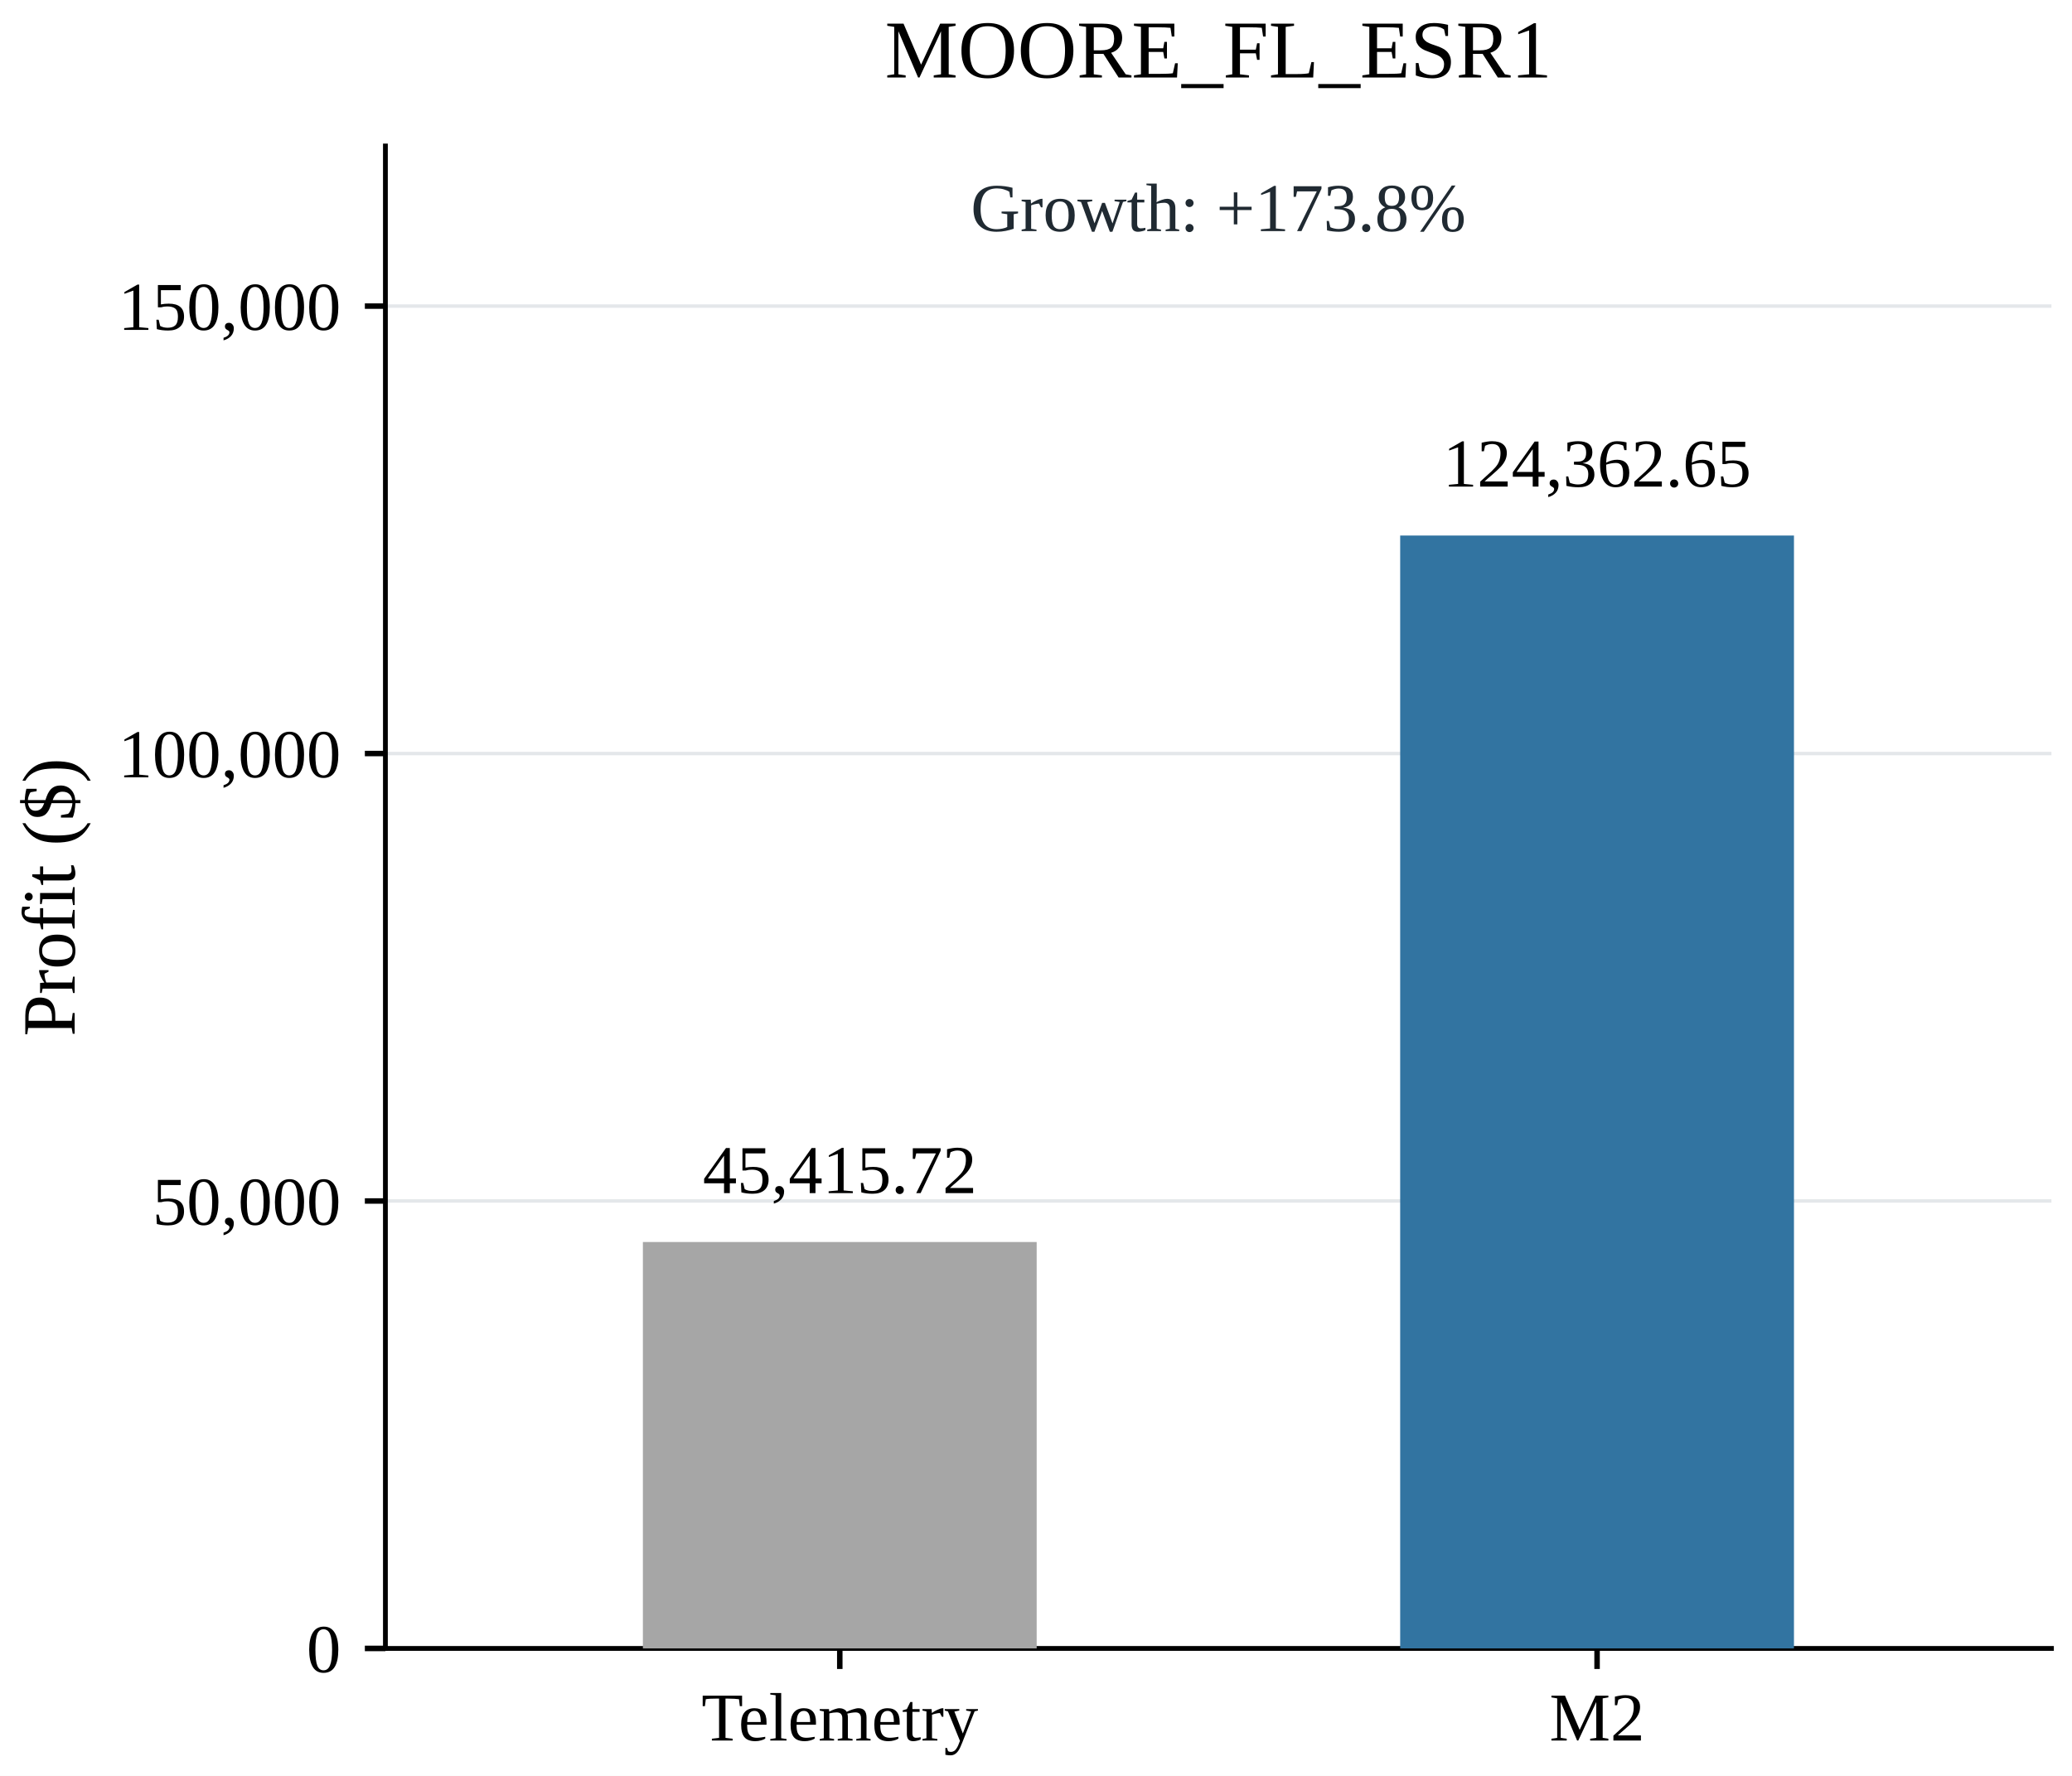
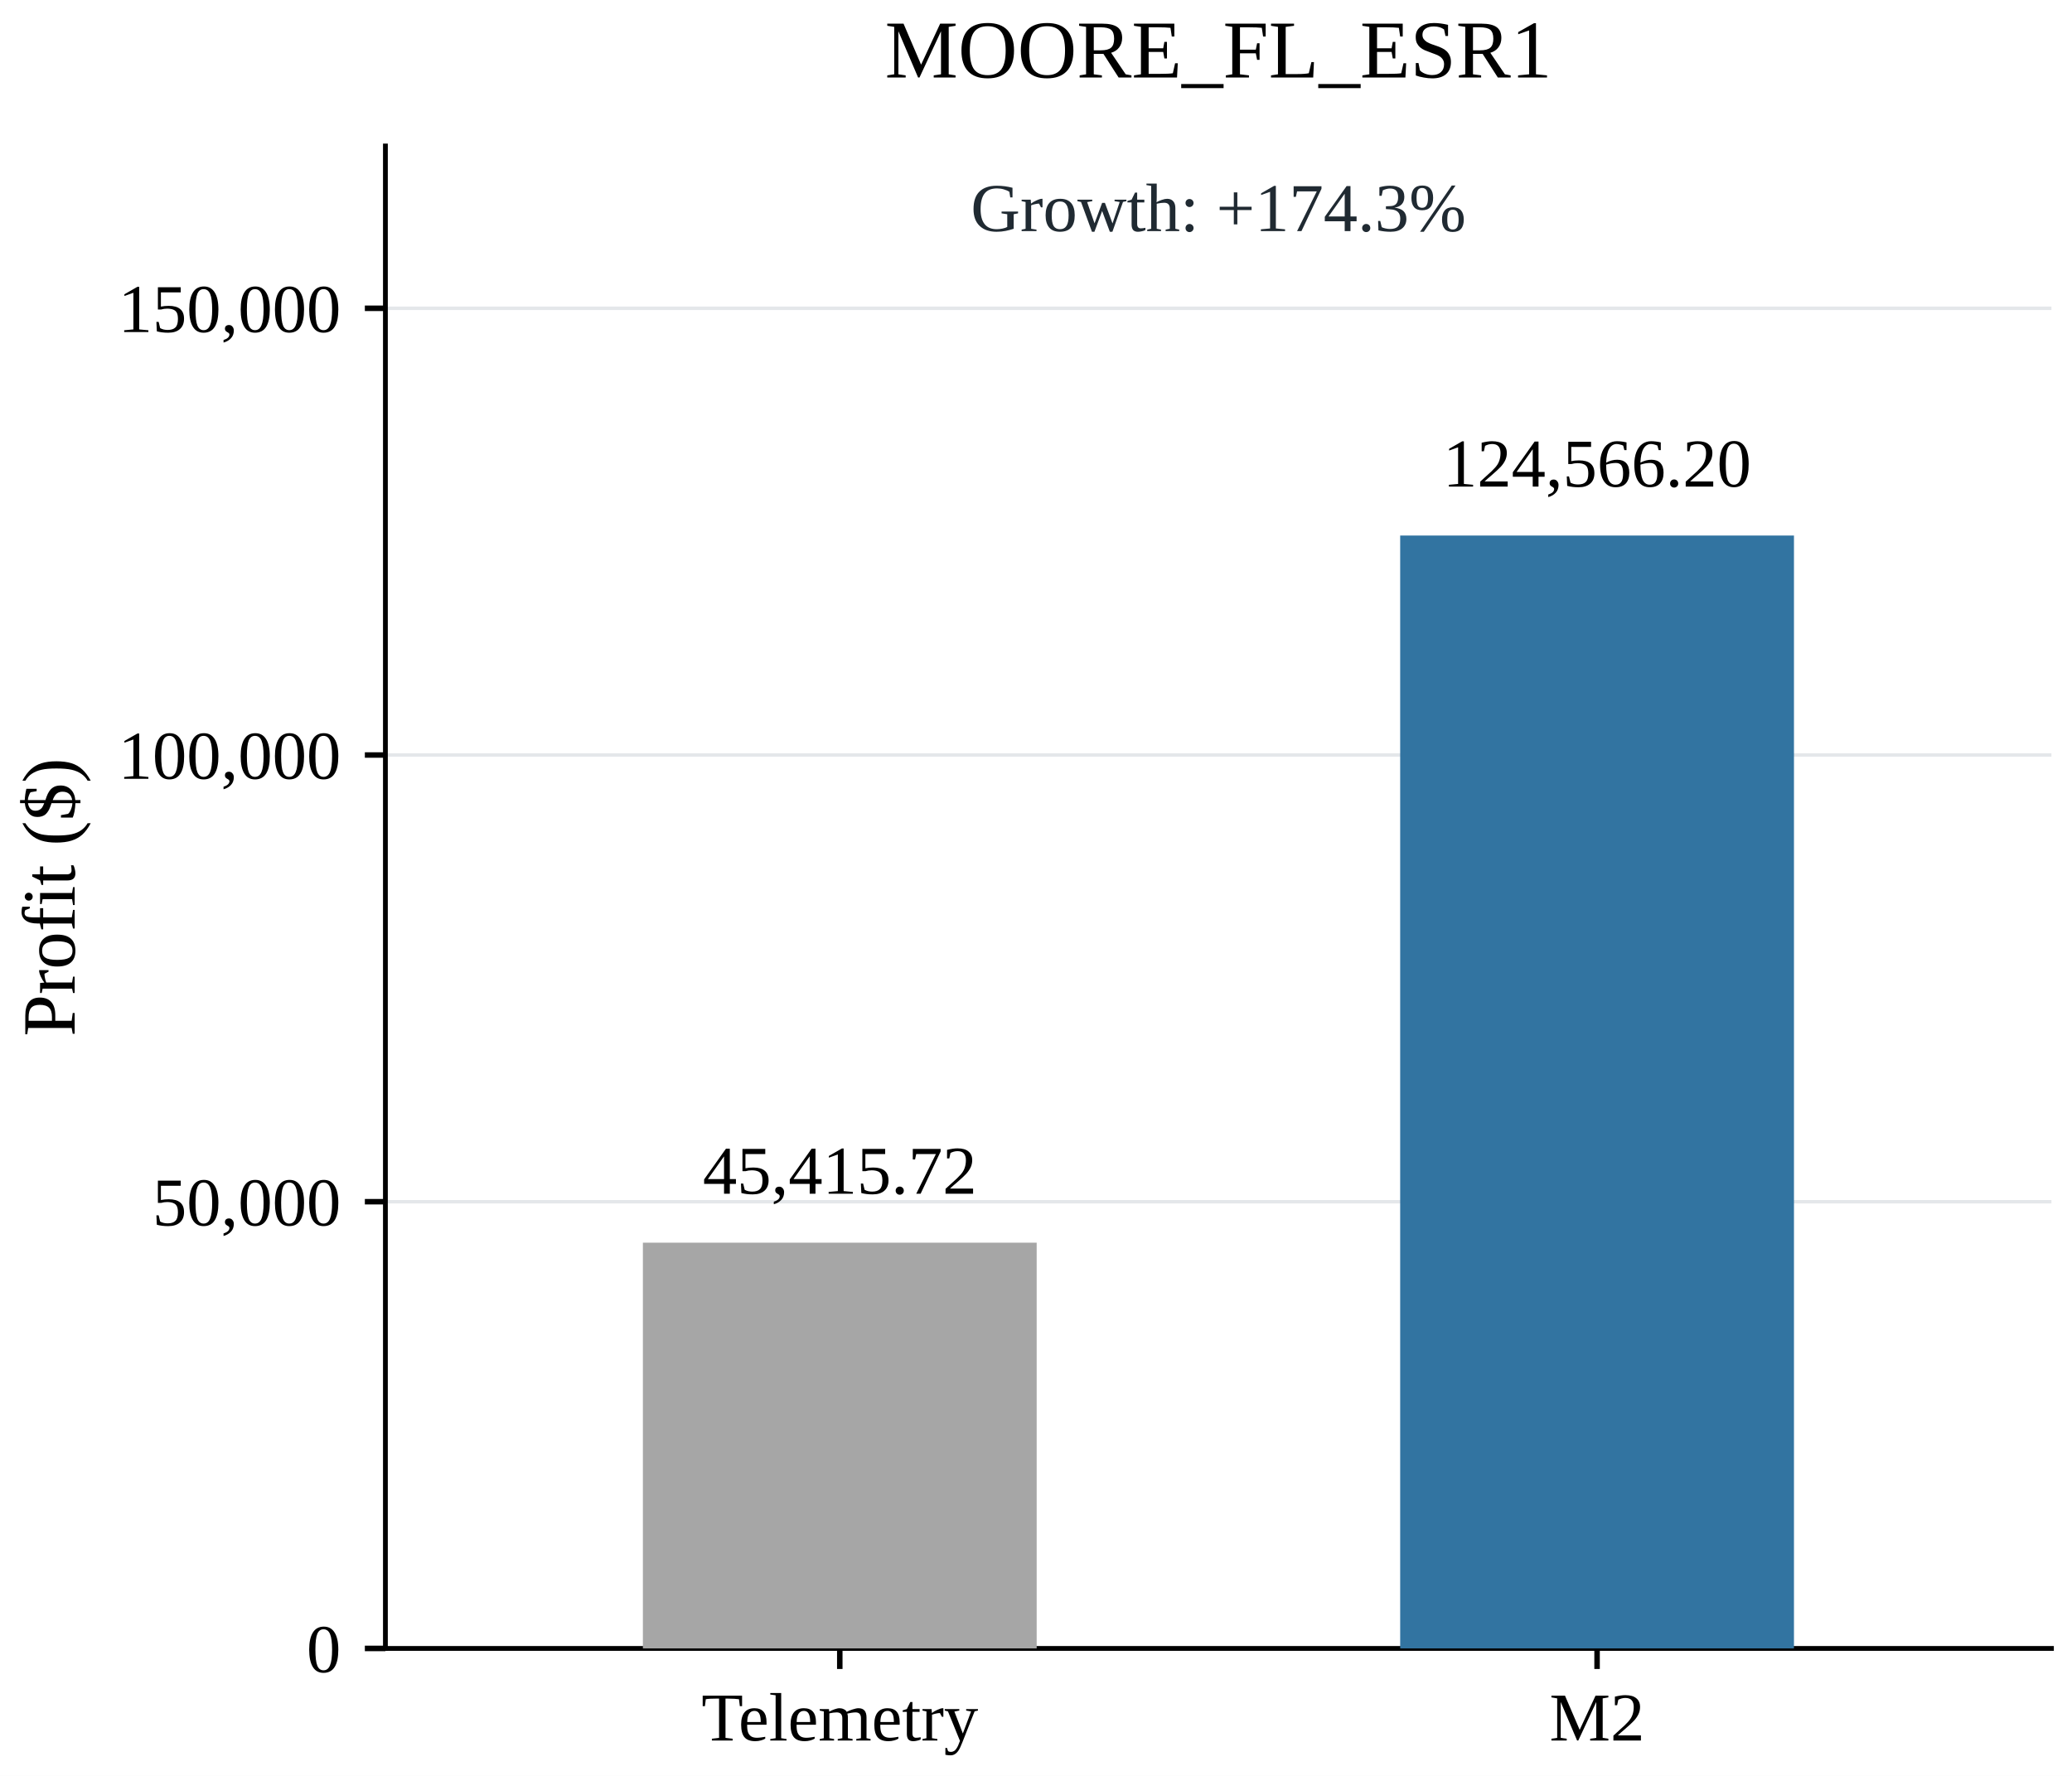
<svg xmlns="http://www.w3.org/2000/svg" xmlns:xlink="http://www.w3.org/1999/xlink" width="302.4pt" height="259.2pt" viewBox="0 0 302.4 259.2" version="1.1">
  <defs>
    <style type="text/css">*{stroke-linejoin: round; stroke-linecap: butt}</style>
  </defs>
  <g id="figure_1">
    <g id="patch_1">
      <path d="M 0 259.2  L 302.4 259.2  L 302.4 0  L 0 0  z " style="fill: #ffffff" />
    </g>
    <g id="axes_1">
      <g id="patch_2">
        <path d="M 56.249 240.598  L 299.4 240.598  L 299.4 21.31  L 56.249 21.31  z " style="fill: #ffffff" />
      </g>
      <g id="matplotlib.axis_1">
        <g id="xtick_1">
          <g id="line2d_1">
            <defs>
-               <path id="mcb41f0334f" d="M 0 0  L 0 3  " style="stroke: #000000; stroke-width: 0.8" />
+               <path id="m515784b8a7" d="M 0 0  L 0 3  " style="stroke: #000000; stroke-width: 0.8" />
            </defs>
            <g>
-               <use xlink:href="#mcb41f0334f" x="122.563" y="240.598" style="stroke: #000000; stroke-width: 0.8" />
+               <use xlink:href="#m515784b8a7" x="122.563" y="240.598" style="stroke: #000000; stroke-width: 0.8" />
            </g>
          </g>
          <g id="text_1">
            <text style="font: 10px 'Times New Roman'; text-anchor: middle" x="122.563" y="254.042" transform="rotate(-0 122.563 254.0419)">Telemetry</text>
          </g>
        </g>
        <g id="xtick_2">
          <g id="line2d_2">
            <g>
-               <use xlink:href="#mcb41f0334f" x="233.086" y="240.598" style="stroke: #000000; stroke-width: 0.8" />
+               <use xlink:href="#m515784b8a7" x="233.086" y="240.598" style="stroke: #000000; stroke-width: 0.8" />
            </g>
          </g>
          <g id="text_2">
            <text style="font: 10px 'Times New Roman'; text-anchor: middle" x="233.086" y="254.042" transform="rotate(-0 233.086 254.0419)">M2</text>
          </g>
        </g>
      </g>
      <g id="matplotlib.axis_2">
        <g id="ytick_1">
          <g id="line2d_3">
-             <path d="M 56.249 240.598  L 299.4 240.598  " clip-path="url(#p158fd03edb)" style="fill: none; stroke: #e4e7ea; stroke-width: 0.5; stroke-linecap: square" />
+             <path d="M 56.249 240.598  L 299.4 240.598  " clip-path="url(#pccb140d090)" style="fill: none; stroke: #e4e7ea; stroke-width: 0.5; stroke-linecap: square" />
          </g>
          <g id="line2d_4">
            <defs>
-               <path id="mc0cb2849a1" d="M 0 0  L -3 0  " style="stroke: #000000; stroke-width: 0.8" />
+               <path id="m14f960b3b1" d="M 0 0  L -3 0  " style="stroke: #000000; stroke-width: 0.8" />
            </defs>
            <g>
-               <use xlink:href="#mc0cb2849a1" x="56.249" y="240.598" style="stroke: #000000; stroke-width: 0.8" />
+               <use xlink:href="#m14f960b3b1" x="56.249" y="240.598" style="stroke: #000000; stroke-width: 0.8" />
            </g>
          </g>
          <g id="text_3">
            <text style="font: 10px 'Times New Roman'; text-anchor: end" x="49.749" y="244.07" transform="rotate(-0 49.74915 244.0701)">0</text>
          </g>
        </g>
        <g id="ytick_2">
          <g id="line2d_5">
-             <path d="M 56.249 175.291  L 299.4 175.291  " clip-path="url(#p158fd03edb)" style="fill: none; stroke: #e4e7ea; stroke-width: 0.5; stroke-linecap: square" />
+             <path d="M 56.249 175.398  L 299.4 175.398  " clip-path="url(#pccb140d090)" style="fill: none; stroke: #e4e7ea; stroke-width: 0.5; stroke-linecap: square" />
          </g>
          <g id="line2d_6">
            <g>
-               <use xlink:href="#mc0cb2849a1" x="56.249" y="175.291" style="stroke: #000000; stroke-width: 0.8" />
+               <use xlink:href="#m14f960b3b1" x="56.249" y="175.398" style="stroke: #000000; stroke-width: 0.8" />
            </g>
          </g>
          <g id="text_4">
-             <text style="font: 10px 'Times New Roman'; text-anchor: end" x="49.749" y="178.763" transform="rotate(-0 49.74915 178.7629)">50,000</text>
+             <text style="font: 10px 'Times New Roman'; text-anchor: end" x="49.749" y="178.87" transform="rotate(-0 49.74915 178.8696)">50,000</text>
          </g>
        </g>
        <g id="ytick_3">
          <g id="line2d_7">
-             <path d="M 56.249 109.984  L 299.4 109.984  " clip-path="url(#p158fd03edb)" style="fill: none; stroke: #e4e7ea; stroke-width: 0.5; stroke-linecap: square" />
+             <path d="M 56.249 110.197  L 299.4 110.197  " clip-path="url(#pccb140d090)" style="fill: none; stroke: #e4e7ea; stroke-width: 0.5; stroke-linecap: square" />
          </g>
          <g id="line2d_8">
            <g>
-               <use xlink:href="#mc0cb2849a1" x="56.249" y="109.984" style="stroke: #000000; stroke-width: 0.8" />
+               <use xlink:href="#m14f960b3b1" x="56.249" y="110.197" style="stroke: #000000; stroke-width: 0.8" />
            </g>
          </g>
          <g id="text_5">
-             <text style="font: 10px 'Times New Roman'; text-anchor: end" x="49.749" y="113.456" transform="rotate(-0 49.74915 113.4557)">100,000</text>
+             <text style="font: 10px 'Times New Roman'; text-anchor: end" x="49.749" y="113.669" transform="rotate(-0 49.74915 113.6691)">100,000</text>
          </g>
        </g>
        <g id="ytick_4">
          <g id="line2d_9">
-             <path d="M 56.249 44.677  L 299.4 44.677  " clip-path="url(#p158fd03edb)" style="fill: none; stroke: #e4e7ea; stroke-width: 0.5; stroke-linecap: square" />
+             <path d="M 56.249 44.997  L 299.4 44.997  " clip-path="url(#pccb140d090)" style="fill: none; stroke: #e4e7ea; stroke-width: 0.5; stroke-linecap: square" />
          </g>
          <g id="line2d_10">
            <g>
-               <use xlink:href="#mc0cb2849a1" x="56.249" y="44.677" style="stroke: #000000; stroke-width: 0.8" />
+               <use xlink:href="#m14f960b3b1" x="56.249" y="44.997" style="stroke: #000000; stroke-width: 0.8" />
            </g>
          </g>
          <g id="text_6">
-             <text style="font: 10px 'Times New Roman'; text-anchor: end" x="49.749" y="48.148" transform="rotate(-0 49.74915 48.14848)">150,000</text>
+             <text style="font: 10px 'Times New Roman'; text-anchor: end" x="49.749" y="48.469" transform="rotate(-0 49.74915 48.46863)">150,000</text>
          </g>
        </g>
        <g id="text_7">
          <text style="font: 11px 'Times New Roman'; text-anchor: middle" x="10.896" y="130.954" transform="rotate(-90 10.89618 130.9542)">Profit ($)</text>
        </g>
      </g>
      <g id="patch_3">
        <path d="M 56.249 240.598  L 56.249 21.31  " style="fill: none; stroke: #000000; stroke-width: 0.7; stroke-linejoin: miter; stroke-linecap: square" />
      </g>
      <g id="patch_4">
        <path d="M 56.249 240.598  L 299.4 240.598  " style="fill: none; stroke: #000000; stroke-width: 0.7; stroke-linejoin: miter; stroke-linecap: square" />
      </g>
      <g id="patch_5">
-         <path d="M 93.827 240.598  L 151.299 240.598  L 151.299 181.279  L 93.827 181.279  z " clip-path="url(#p158fd03edb)" style="fill: #a6a6a6" />
+         <path d="M 93.827 240.598  L 151.299 240.598  L 151.299 181.376  L 93.827 181.376  z " clip-path="url(#pccb140d090)" style="fill: #a6a6a6" />
      </g>
      <g id="patch_6">
-         <path d="M 204.35 240.598  L 261.822 240.598  L 261.822 78.163  L 204.35 78.163  z " clip-path="url(#p158fd03edb)" style="fill: #3274a1" />
+         <path d="M 204.35 240.598  L 261.822 240.598  L 261.822 78.163  L 204.35 78.163  z " clip-path="url(#pccb140d090)" style="fill: #3274a1" />
      </g>
      <g id="text_8">
-         <text style="font: 10px 'Times New Roman'; text-anchor: middle" x="122.563" y="174.14" transform="rotate(-0 122.563 174.1397)">45,415.72</text>
+         <text style="font: 10px 'Times New Roman'; text-anchor: middle" x="122.563" y="174.237" transform="rotate(-0 122.563 174.2366)">45,415.72</text>
      </g>
      <g id="text_9">
-         <text style="font: 10px 'Times New Roman'; text-anchor: middle" x="233.086" y="71.024" transform="rotate(-0 233.086 71.02361)">124,362.65</text>
+         <text style="font: 10px 'Times New Roman'; text-anchor: middle" x="233.086" y="71.024" transform="rotate(-0 233.086 71.02361)">124,566.20</text>
      </g>
      <g id="text_10">
-         <text style="fill: #202a32; font: 10px 'Times New Roman'; text-anchor: middle" x="177.824" y="33.736" transform="rotate(-0 177.8245 33.73619)">Growth: +173.8%</text>
+         <text style="fill: #202a32; font: 10px 'Times New Roman'; text-anchor: middle" x="177.824" y="33.736" transform="rotate(-0 177.8245 33.73619)">Growth: +174.3%</text>
      </g>
      <g id="text_11">
        <text style="font: 12px 'Times New Roman'; text-anchor: middle" x="177.824" y="11.31" transform="rotate(-0 177.8245 11.31024)">MOORE_FL_ESR1</text>
      </g>
    </g>
  </g>
  <defs>
-     <clipPath id="p158fd03edb">
+     <clipPath id="pccb140d090">
      <rect x="56.249" y="21.31" width="243.151" height="219.288" />
    </clipPath>
  </defs>
</svg>
